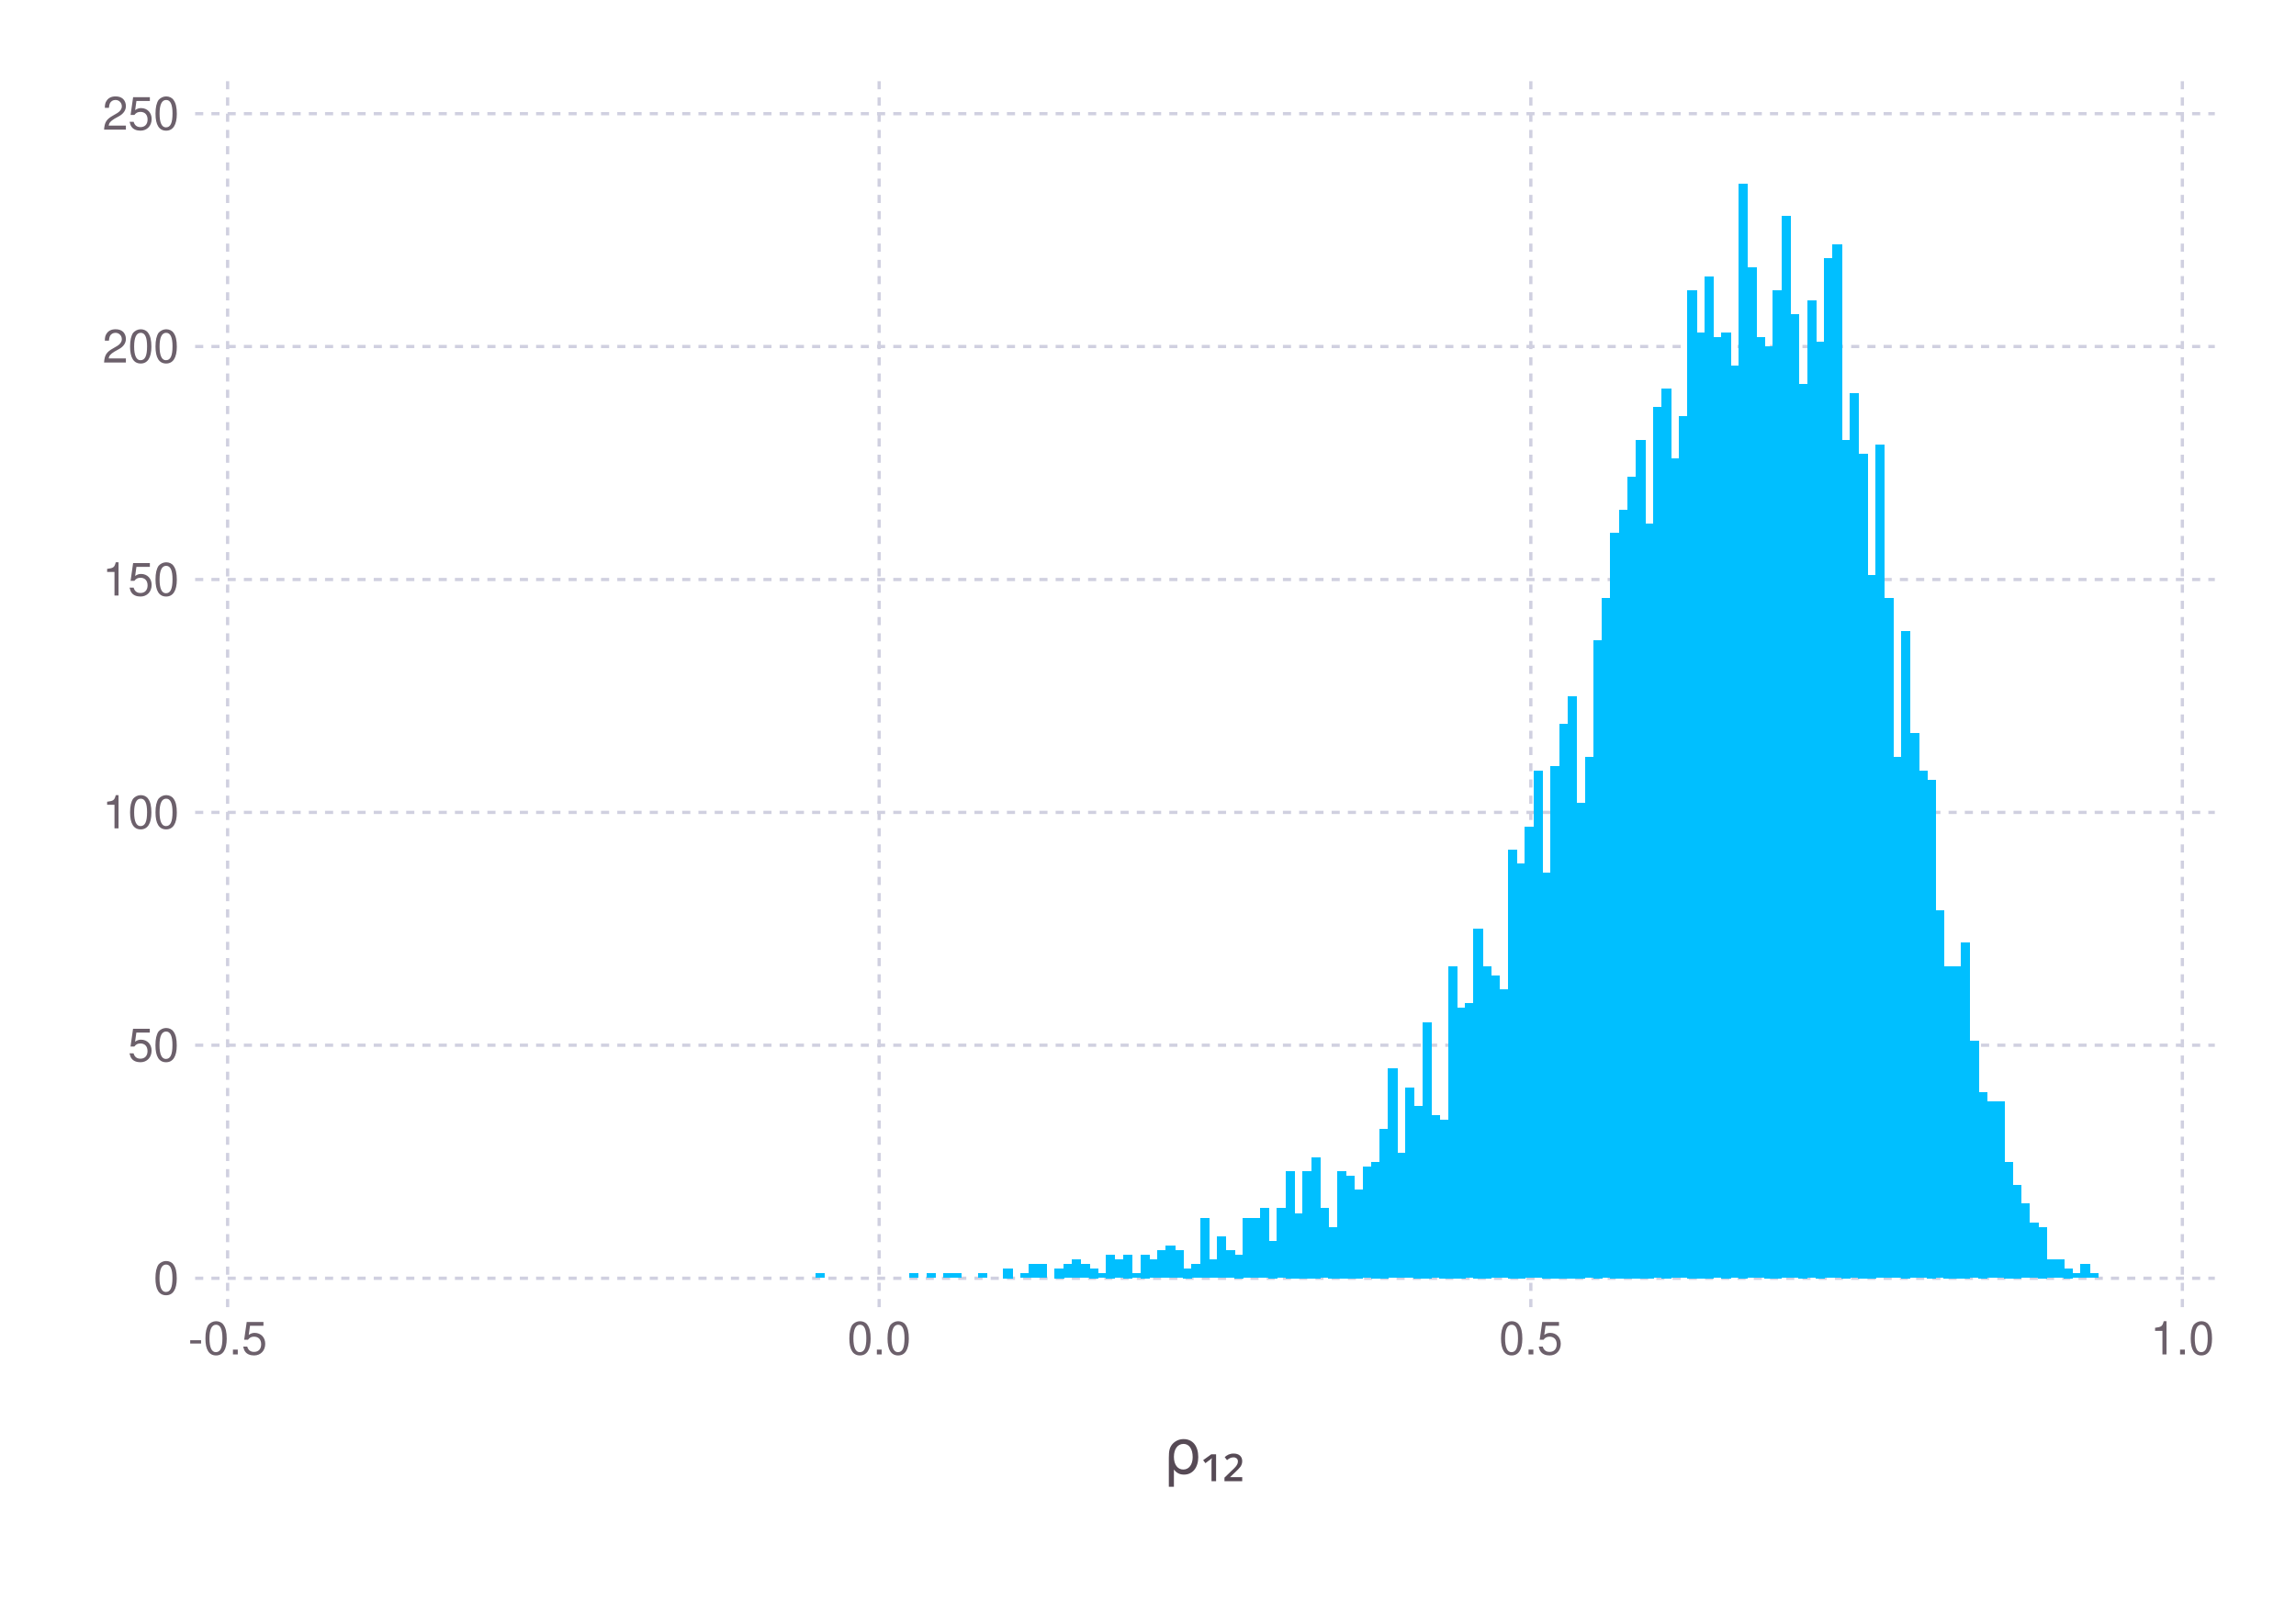
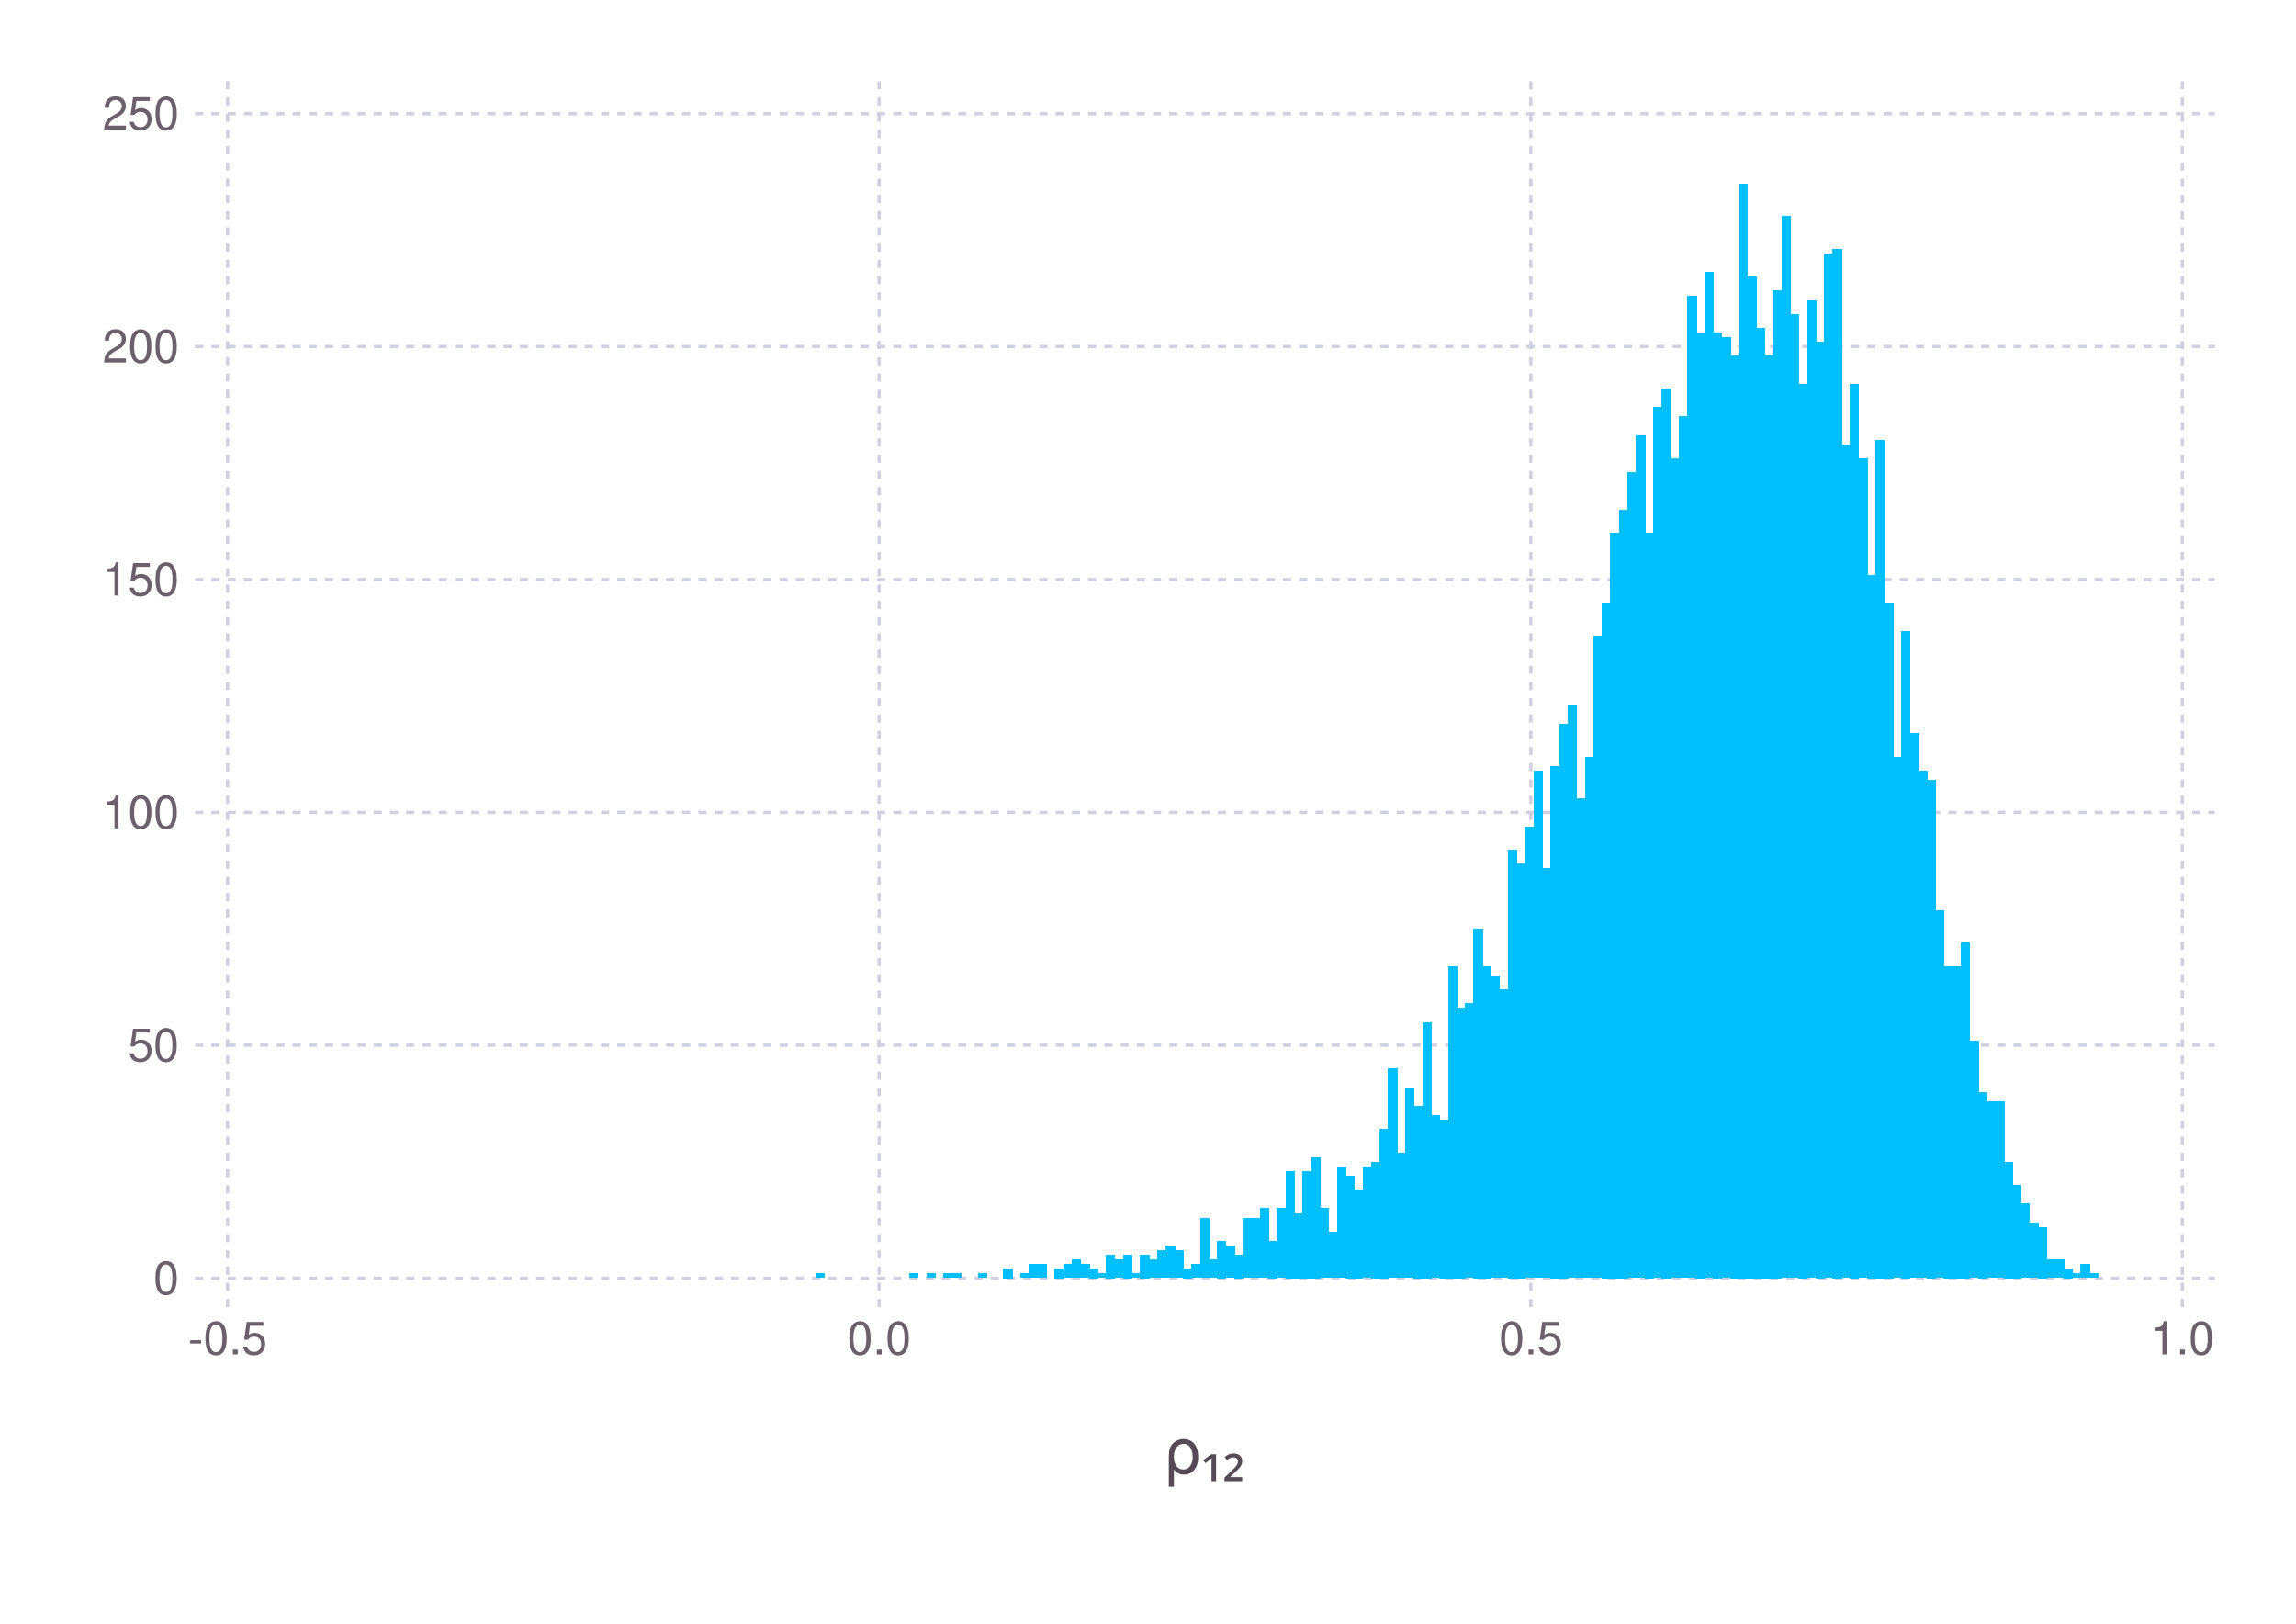
<svg xmlns="http://www.w3.org/2000/svg" version="1.2" width="141.42mm" height="100mm" viewBox="0 0 141.42 100" stroke="none" fill="#000000" stroke-width="0.3" font-size="3.88">
  <g class="plotroot xscalable yscalable" id="img-68e7565b-1">
    <g font-size="3.88" font-family="'PT Sans','Helvetica Neue','Helvetica',sans-serif" fill="#564A55" stroke="#000000" stroke-opacity="0.000" id="img-68e7565b-2">
      <g transform="translate(74.22,88.39)">
        <g class="primitive">
          <text text-anchor="middle" dy="0.6em">ρ₁₂</text>
        </g>
      </g>
    </g>
    <g class="guide xlabels" font-size="2.82" font-family="'PT Sans Caption','Helvetica Neue','Helvetica',sans-serif" fill="#6C606B" id="img-68e7565b-3">
      <g transform="translate(14.02,81.72)">
        <g class="primitive">
          <text text-anchor="middle" dy="0.6em">-0.5</text>
        </g>
      </g>
      <g transform="translate(54.15,81.72)">
        <g class="primitive">
          <text text-anchor="middle" dy="0.6em">0.0</text>
        </g>
      </g>
      <g transform="translate(94.29,81.72)">
        <g class="primitive">
          <text text-anchor="middle" dy="0.6em">0.5</text>
        </g>
      </g>
      <g transform="translate(134.42,81.72)">
        <g class="primitive">
          <text text-anchor="middle" dy="0.6em">1.0</text>
        </g>
      </g>
    </g>
    <g clip-path="url(#img-68e7565b-4)">
      <g id="img-68e7565b-5">
-         <g pointer-events="visible" opacity="1" fill="#000000" fill-opacity="0.000" stroke="#000000" stroke-opacity="0.000" class="guide background" id="img-68e7565b-6">
+         <g pointer-events="visible" opacity="0" fill="#000000" fill-opacity="0.000" stroke="#000000" stroke-opacity="0.000" class="guide background" id="img-68e7565b-6">
          <g transform="translate(74.22,42.86)">
            <path d="M-62.2,-37.86 L 62.2 -37.86 62.2 37.86 -62.2 37.86 z" class="primitive" />
          </g>
        </g>
        <g class="guide ygridlines xfixed" stroke-dasharray="0.5,0.5" stroke-width="0.2" stroke="#D0D0E0" id="img-68e7565b-7">
          <g transform="translate(74.22,78.72)">
            <path fill="none" d="M-62.2,0 L 62.2 0" class="primitive" />
          </g>
          <g transform="translate(74.22,64.37)">
            <path fill="none" d="M-62.2,0 L 62.2 0" class="primitive" />
          </g>
          <g transform="translate(74.22,50.03)">
            <path fill="none" d="M-62.2,0 L 62.2 0" class="primitive" />
          </g>
          <g transform="translate(74.22,35.69)">
            <path fill="none" d="M-62.2,0 L 62.2 0" class="primitive" />
          </g>
          <g transform="translate(74.22,21.34)">
            <path fill="none" d="M-62.2,0 L 62.2 0" class="primitive" />
          </g>
          <g transform="translate(74.22,7)">
            <path fill="none" d="M-62.2,0 L 62.2 0" class="primitive" />
          </g>
        </g>
        <g class="guide xgridlines yfixed" stroke-dasharray="0.5,0.5" stroke-width="0.2" stroke="#D0D0E0" id="img-68e7565b-8">
          <g transform="translate(14.02,42.86)">
            <path fill="none" d="M0,-37.86 L 0 37.86" class="primitive" />
          </g>
          <g transform="translate(54.15,42.86)">
            <path fill="none" d="M0,-37.86 L 0 37.86" class="primitive" />
          </g>
          <g transform="translate(94.29,42.86)">
            <path fill="none" d="M0,-37.86 L 0 37.86" class="primitive" />
          </g>
          <g transform="translate(134.42,42.86)">
            <path fill="none" d="M0,-37.86 L 0 37.86" class="primitive" />
          </g>
        </g>
        <g class="plotpanel" id="img-68e7565b-9">
          <g shape-rendering="crispEdges" stroke-width="0.3" id="img-68e7565b-10">
            <g stroke="#000000" stroke-opacity="0.000" class="geometry" fill="#00BFFF" id="img-68e7565b-11">
              <g transform="translate(50.51,78.57)">
                <path d="M-0.29,-0.14 L 0.29 -0.14 0.29 0.14 -0.29 0.14 z" class="primitive" />
              </g>
              <g transform="translate(51.03,78.72)">
                <path d="M-0.29,-0 L 0.29 -0 0.29 0 -0.29 0 z" class="primitive" />
              </g>
              <g transform="translate(51.56,78.72)">
                <path d="M-0.29,-0 L 0.29 -0 0.29 0 -0.29 0 z" class="primitive" />
              </g>
-               <g transform="translate(52.09,78.72)">
+               <g transform="translate(52.08,78.72)">
                <path d="M-0.29,-0 L 0.29 -0 0.29 0 -0.29 0 z" class="primitive" />
              </g>
              <g transform="translate(52.61,78.72)">
                <path d="M-0.29,-0 L 0.29 -0 0.29 0 -0.29 0 z" class="primitive" />
              </g>
              <g transform="translate(53.14,78.72)">
                <path d="M-0.29,-0 L 0.29 -0 0.29 0 -0.29 0 z" class="primitive" />
              </g>
-               <g transform="translate(53.67,78.72)">
+               <g transform="translate(53.66,78.72)">
                <path d="M-0.29,-0 L 0.29 -0 0.29 0 -0.29 0 z" class="primitive" />
              </g>
              <g transform="translate(54.19,78.72)">
                <path d="M-0.29,-0 L 0.29 -0 0.29 0 -0.29 0 z" class="primitive" />
              </g>
              <g transform="translate(54.72,78.72)">
                <path d="M-0.29,-0 L 0.29 -0 0.29 0 -0.29 0 z" class="primitive" />
              </g>
-               <g transform="translate(55.25,78.72)">
+               <g transform="translate(55.24,78.72)">
                <path d="M-0.29,-0 L 0.29 -0 0.29 0 -0.29 0 z" class="primitive" />
              </g>
              <g transform="translate(55.77,78.72)">
                <path d="M-0.29,-0 L 0.29 -0 0.29 0 -0.29 0 z" class="primitive" />
              </g>
              <g transform="translate(56.3,78.57)">
                <path d="M-0.29,-0.14 L 0.29 -0.14 0.29 0.14 -0.29 0.14 z" class="primitive" />
              </g>
              <g transform="translate(56.82,78.72)">
                <path d="M-0.29,-0 L 0.29 -0 0.29 0 -0.29 0 z" class="primitive" />
              </g>
              <g transform="translate(57.35,78.57)">
                <path d="M-0.29,-0.14 L 0.29 -0.14 0.29 0.14 -0.29 0.14 z" class="primitive" />
              </g>
              <g transform="translate(57.88,78.72)">
                <path d="M-0.29,-0 L 0.29 -0 0.29 0 -0.29 0 z" class="primitive" />
              </g>
              <g transform="translate(58.4,78.57)">
                <path d="M-0.29,-0.14 L 0.29 -0.14 0.29 0.14 -0.29 0.14 z" class="primitive" />
              </g>
              <g transform="translate(58.93,78.57)">
                <path d="M-0.29,-0.14 L 0.29 -0.14 0.29 0.14 -0.29 0.14 z" class="primitive" />
              </g>
              <g transform="translate(59.46,78.72)">
                <path d="M-0.29,-0 L 0.29 -0 0.29 0 -0.29 0 z" class="primitive" />
              </g>
              <g transform="translate(59.98,78.72)">
                <path d="M-0.29,-0 L 0.29 -0 0.29 0 -0.29 0 z" class="primitive" />
              </g>
              <g transform="translate(60.51,78.57)">
                <path d="M-0.29,-0.14 L 0.29 -0.14 0.29 0.14 -0.29 0.14 z" class="primitive" />
              </g>
              <g transform="translate(61.04,78.72)">
                <path d="M-0.29,-0 L 0.29 -0 0.29 0 -0.29 0 z" class="primitive" />
              </g>
              <g transform="translate(61.56,78.72)">
                <path d="M-0.29,-0 L 0.29 -0 0.29 0 -0.29 0 z" class="primitive" />
              </g>
              <g transform="translate(62.09,78.43)">
                <path d="M-0.29,-0.29 L 0.29 -0.29 0.29 0.29 -0.29 0.29 z" class="primitive" />
              </g>
              <g transform="translate(62.62,78.72)">
                <path d="M-0.29,-0 L 0.29 -0 0.29 0 -0.29 0 z" class="primitive" />
              </g>
              <g transform="translate(63.14,78.57)">
                <path d="M-0.29,-0.14 L 0.29 -0.14 0.29 0.14 -0.29 0.14 z" class="primitive" />
              </g>
              <g transform="translate(63.67,78.28)">
                <path d="M-0.29,-0.43 L 0.29 -0.43 0.29 0.43 -0.29 0.43 z" class="primitive" />
              </g>
              <g transform="translate(64.2,78.28)">
                <path d="M-0.29,-0.43 L 0.29 -0.43 0.29 0.43 -0.29 0.43 z" class="primitive" />
              </g>
              <g transform="translate(64.72,78.72)">
                <path d="M-0.29,-0 L 0.29 -0 0.29 0 -0.29 0 z" class="primitive" />
              </g>
              <g transform="translate(65.25,78.43)">
                <path d="M-0.29,-0.29 L 0.29 -0.29 0.29 0.29 -0.29 0.29 z" class="primitive" />
              </g>
              <g transform="translate(65.78,78.28)">
                <path d="M-0.29,-0.43 L 0.29 -0.43 0.29 0.43 -0.29 0.43 z" class="primitive" />
              </g>
              <g transform="translate(66.3,78.14)">
                <path d="M-0.29,-0.57 L 0.29 -0.57 0.29 0.57 -0.29 0.57 z" class="primitive" />
              </g>
              <g transform="translate(66.83,78.28)">
                <path d="M-0.29,-0.43 L 0.29 -0.43 0.29 0.43 -0.29 0.43 z" class="primitive" />
              </g>
              <g transform="translate(67.36,78.43)">
                <path d="M-0.29,-0.29 L 0.29 -0.29 0.29 0.29 -0.29 0.29 z" class="primitive" />
              </g>
              <g transform="translate(67.88,78.57)">
                <path d="M-0.29,-0.14 L 0.29 -0.14 0.29 0.14 -0.29 0.14 z" class="primitive" />
              </g>
              <g transform="translate(68.41,78)">
                <path d="M-0.29,-0.72 L 0.29 -0.72 0.29 0.72 -0.29 0.72 z" class="primitive" />
              </g>
              <g transform="translate(68.94,78.14)">
                <path d="M-0.29,-0.57 L 0.29 -0.57 0.29 0.57 -0.29 0.57 z" class="primitive" />
              </g>
              <g transform="translate(69.46,78)">
                <path d="M-0.29,-0.72 L 0.29 -0.72 0.29 0.72 -0.29 0.72 z" class="primitive" />
              </g>
              <g transform="translate(69.99,78.57)">
                <path d="M-0.29,-0.14 L 0.29 -0.14 0.29 0.14 -0.29 0.14 z" class="primitive" />
              </g>
-               <g transform="translate(70.52,78)">
+               <g transform="translate(70.51,78)">
                <path d="M-0.29,-0.72 L 0.29 -0.72 0.29 0.72 -0.29 0.72 z" class="primitive" />
              </g>
              <g transform="translate(71.04,78.14)">
                <path d="M-0.29,-0.57 L 0.29 -0.57 0.29 0.57 -0.29 0.57 z" class="primitive" />
              </g>
              <g transform="translate(71.57,77.85)">
                <path d="M-0.29,-0.86 L 0.29 -0.86 0.29 0.86 -0.29 0.86 z" class="primitive" />
              </g>
-               <g transform="translate(72.1,77.71)">
+               <g transform="translate(72.09,77.71)">
                <path d="M-0.29,-1 L 0.29 -1 0.29 1 -0.29 1 z" class="primitive" />
              </g>
              <g transform="translate(72.62,77.85)">
                <path d="M-0.29,-0.86 L 0.29 -0.86 0.29 0.86 -0.29 0.86 z" class="primitive" />
              </g>
              <g transform="translate(73.15,78.43)">
                <path d="M-0.29,-0.29 L 0.29 -0.29 0.29 0.29 -0.29 0.29 z" class="primitive" />
              </g>
              <g transform="translate(73.67,78.28)">
                <path d="M-0.29,-0.43 L 0.29 -0.43 0.29 0.43 -0.29 0.43 z" class="primitive" />
              </g>
              <g transform="translate(74.2,76.85)">
                <path d="M-0.29,-1.86 L 0.29 -1.86 0.29 1.86 -0.29 1.86 z" class="primitive" />
              </g>
              <g transform="translate(74.73,78.14)">
                <path d="M-0.29,-0.57 L 0.29 -0.57 0.29 0.57 -0.29 0.57 z" class="primitive" />
              </g>
-               <g transform="translate(75.25,77.42)">
-                 <path d="M-0.29,-1.29 L 0.29 -1.29 0.29 1.29 -0.29 1.29 z" class="primitive" />
-               </g>
-               <g transform="translate(75.78,77.85)">
-                 <path d="M-0.29,-0.86 L 0.29 -0.86 0.29 0.86 -0.29 0.86 z" class="primitive" />
+               <g transform="translate(75.25,77.57)">
+                 <path d="M-0.29,-1.15 L 0.29 -1.15 0.29 1.15 -0.29 1.15 z" class="primitive" />
+               </g>
+               <g transform="translate(75.78,77.71)">
+                 <path d="M-0.29,-1 L 0.29 -1 0.29 1 -0.29 1 z" class="primitive" />
              </g>
              <g transform="translate(76.31,78)">
                <path d="M-0.29,-0.72 L 0.29 -0.72 0.29 0.72 -0.29 0.72 z" class="primitive" />
              </g>
              <g transform="translate(76.83,76.85)">
                <path d="M-0.29,-1.86 L 0.29 -1.86 0.29 1.86 -0.29 1.86 z" class="primitive" />
              </g>
              <g transform="translate(77.36,76.85)">
                <path d="M-0.29,-1.86 L 0.29 -1.86 0.29 1.86 -0.29 1.86 z" class="primitive" />
              </g>
              <g transform="translate(77.89,76.56)">
                <path d="M-0.29,-2.15 L 0.29 -2.15 0.29 2.15 -0.29 2.15 z" class="primitive" />
              </g>
              <g transform="translate(78.41,77.57)">
                <path d="M-0.29,-1.15 L 0.29 -1.15 0.29 1.15 -0.29 1.15 z" class="primitive" />
              </g>
              <g transform="translate(78.94,76.56)">
                <path d="M-0.29,-2.15 L 0.29 -2.15 0.29 2.15 -0.29 2.15 z" class="primitive" />
              </g>
              <g transform="translate(79.47,75.42)">
                <path d="M-0.29,-3.3 L 0.29 -3.3 0.29 3.3 -0.29 3.3 z" class="primitive" />
              </g>
              <g transform="translate(79.99,76.71)">
                <path d="M-0.29,-2.01 L 0.29 -2.01 0.29 2.01 -0.29 2.01 z" class="primitive" />
              </g>
              <g transform="translate(80.52,75.42)">
                <path d="M-0.29,-3.3 L 0.29 -3.3 0.29 3.3 -0.29 3.3 z" class="primitive" />
              </g>
              <g transform="translate(81.05,74.99)">
                <path d="M-0.29,-3.73 L 0.29 -3.73 0.29 3.73 -0.29 3.73 z" class="primitive" />
              </g>
              <g transform="translate(81.57,76.56)">
                <path d="M-0.29,-2.15 L 0.29 -2.15 0.29 2.15 -0.29 2.15 z" class="primitive" />
              </g>
-               <g transform="translate(82.1,77.14)">
-                 <path d="M-0.29,-1.58 L 0.29 -1.58 0.29 1.58 -0.29 1.58 z" class="primitive" />
-               </g>
-               <g transform="translate(82.63,75.42)">
-                 <path d="M-0.29,-3.3 L 0.29 -3.3 0.29 3.3 -0.29 3.3 z" class="primitive" />
+               <g transform="translate(82.1,77.28)">
+                 <path d="M-0.29,-1.43 L 0.29 -1.43 0.29 1.43 -0.29 1.43 z" class="primitive" />
+               </g>
+               <g transform="translate(82.63,75.27)">
+                 <path d="M-0.29,-3.44 L 0.29 -3.44 0.29 3.44 -0.29 3.44 z" class="primitive" />
              </g>
              <g transform="translate(83.15,75.56)">
                <path d="M-0.29,-3.16 L 0.29 -3.16 0.29 3.16 -0.29 3.16 z" class="primitive" />
              </g>
              <g transform="translate(83.68,75.99)">
                <path d="M-0.29,-2.73 L 0.29 -2.73 0.29 2.73 -0.29 2.73 z" class="primitive" />
              </g>
              <g transform="translate(84.21,75.27)">
                <path d="M-0.29,-3.44 L 0.29 -3.44 0.29 3.44 -0.29 3.44 z" class="primitive" />
              </g>
              <g transform="translate(84.73,75.13)">
                <path d="M-0.29,-3.59 L 0.29 -3.59 0.29 3.59 -0.29 3.59 z" class="primitive" />
              </g>
              <g transform="translate(85.26,74.13)">
                <path d="M-0.29,-4.59 L 0.29 -4.59 0.29 4.59 -0.29 4.59 z" class="primitive" />
              </g>
              <g transform="translate(85.79,72.26)">
                <path d="M-0.29,-6.45 L 0.29 -6.45 0.29 6.45 -0.29 6.45 z" class="primitive" />
              </g>
              <g transform="translate(86.31,74.84)">
                <path d="M-0.29,-3.87 L 0.29 -3.87 0.29 3.87 -0.29 3.87 z" class="primitive" />
              </g>
              <g transform="translate(86.84,72.83)">
                <path d="M-0.29,-5.88 L 0.29 -5.88 0.29 5.88 -0.29 5.88 z" class="primitive" />
              </g>
-               <g transform="translate(87.37,73.41)">
+               <g transform="translate(87.36,73.41)">
                <path d="M-0.29,-5.31 L 0.29 -5.31 0.29 5.31 -0.29 5.31 z" class="primitive" />
              </g>
              <g transform="translate(87.89,70.83)">
                <path d="M-0.29,-7.89 L 0.29 -7.89 0.29 7.89 -0.29 7.89 z" class="primitive" />
              </g>
              <g transform="translate(88.42,73.69)">
                <path d="M-0.29,-5.02 L 0.29 -5.02 0.29 5.02 -0.29 5.02 z" class="primitive" />
              </g>
-               <g transform="translate(88.95,73.84)">
+               <g transform="translate(88.94,73.84)">
                <path d="M-0.29,-4.88 L 0.29 -4.88 0.29 4.88 -0.29 4.88 z" class="primitive" />
              </g>
              <g transform="translate(89.47,69.11)">
                <path d="M-0.29,-9.61 L 0.29 -9.61 0.29 9.61 -0.29 9.61 z" class="primitive" />
              </g>
              <g transform="translate(90,70.4)">
                <path d="M-0.29,-8.32 L 0.29 -8.32 0.29 8.32 -0.29 8.32 z" class="primitive" />
              </g>
              <g transform="translate(90.52,70.25)">
                <path d="M-0.29,-8.46 L 0.29 -8.46 0.29 8.46 -0.29 8.46 z" class="primitive" />
              </g>
              <g transform="translate(91.05,67.96)">
                <path d="M-0.29,-10.76 L 0.29 -10.76 0.29 10.76 -0.29 10.76 z" class="primitive" />
              </g>
              <g transform="translate(91.58,69.11)">
                <path d="M-0.29,-9.61 L 0.29 -9.61 0.29 9.61 -0.29 9.61 z" class="primitive" />
              </g>
              <g transform="translate(92.1,69.39)">
                <path d="M-0.29,-9.32 L 0.29 -9.32 0.29 9.32 -0.29 9.32 z" class="primitive" />
              </g>
              <g transform="translate(92.63,69.82)">
                <path d="M-0.29,-8.89 L 0.29 -8.89 0.29 8.89 -0.29 8.89 z" class="primitive" />
              </g>
              <g transform="translate(93.16,65.52)">
                <path d="M-0.29,-13.2 L 0.29 -13.2 0.29 13.2 -0.29 13.2 z" class="primitive" />
              </g>
              <g transform="translate(93.68,65.95)">
                <path d="M-0.29,-12.77 L 0.29 -12.77 0.29 12.77 -0.29 12.77 z" class="primitive" />
              </g>
              <g transform="translate(94.21,64.8)">
                <path d="M-0.29,-13.91 L 0.29 -13.91 0.29 13.91 -0.29 13.91 z" class="primitive" />
              </g>
              <g transform="translate(94.74,63.08)">
                <path d="M-0.29,-15.63 L 0.29 -15.63 0.29 15.63 -0.29 15.63 z" class="primitive" />
              </g>
-               <g transform="translate(95.26,66.24)">
-                 <path d="M-0.29,-12.48 L 0.29 -12.48 0.29 12.48 -0.29 12.48 z" class="primitive" />
+               <g transform="translate(95.26,66.09)">
+                 <path d="M-0.29,-12.62 L 0.29 -12.62 0.29 12.62 -0.29 12.62 z" class="primitive" />
              </g>
              <g transform="translate(95.79,62.94)">
                <path d="M-0.29,-15.78 L 0.29 -15.78 0.29 15.78 -0.29 15.78 z" class="primitive" />
              </g>
              <g transform="translate(96.32,61.65)">
                <path d="M-0.29,-17.07 L 0.29 -17.07 0.29 17.07 -0.29 17.07 z" class="primitive" />
              </g>
-               <g transform="translate(96.84,60.79)">
-                 <path d="M-0.29,-17.93 L 0.29 -17.93 0.29 17.93 -0.29 17.93 z" class="primitive" />
-               </g>
-               <g transform="translate(97.37,64.09)">
-                 <path d="M-0.29,-14.63 L 0.29 -14.63 0.29 14.63 -0.29 14.63 z" class="primitive" />
+               <g transform="translate(96.84,61.07)">
+                 <path d="M-0.29,-17.64 L 0.29 -17.64 0.29 17.64 -0.29 17.64 z" class="primitive" />
+               </g>
+               <g transform="translate(97.37,63.94)">
+                 <path d="M-0.29,-14.77 L 0.29 -14.77 0.29 14.77 -0.29 14.77 z" class="primitive" />
              </g>
              <g transform="translate(97.9,62.65)">
                <path d="M-0.29,-16.06 L 0.29 -16.06 0.29 16.06 -0.29 16.06 z" class="primitive" />
              </g>
-               <g transform="translate(98.42,59.07)">
-                 <path d="M-0.29,-19.65 L 0.29 -19.65 0.29 19.65 -0.29 19.65 z" class="primitive" />
-               </g>
-               <g transform="translate(98.95,57.77)">
-                 <path d="M-0.29,-20.94 L 0.29 -20.94 0.29 20.94 -0.29 20.94 z" class="primitive" />
+               <g transform="translate(98.42,58.92)">
+                 <path d="M-0.29,-19.79 L 0.29 -19.79 0.29 19.79 -0.29 19.79 z" class="primitive" />
+               </g>
+               <g transform="translate(98.95,57.92)">
+                 <path d="M-0.29,-20.8 L 0.29 -20.8 0.29 20.8 -0.29 20.8 z" class="primitive" />
              </g>
              <g transform="translate(99.48,55.77)">
                <path d="M-0.29,-22.95 L 0.29 -22.95 0.29 22.95 -0.29 22.95 z" class="primitive" />
              </g>
              <g transform="translate(100,55.05)">
                <path d="M-0.29,-23.67 L 0.29 -23.67 0.29 23.67 -0.29 23.67 z" class="primitive" />
              </g>
-               <g transform="translate(100.53,54.05)">
-                 <path d="M-0.29,-24.67 L 0.29 -24.67 0.29 24.67 -0.29 24.67 z" class="primitive" />
-               </g>
-               <g transform="translate(101.06,52.9)">
-                 <path d="M-0.29,-25.82 L 0.29 -25.82 0.29 25.82 -0.29 25.82 z" class="primitive" />
-               </g>
-               <g transform="translate(101.58,55.48)">
-                 <path d="M-0.29,-23.24 L 0.29 -23.24 0.29 23.24 -0.29 23.24 z" class="primitive" />
+               <g transform="translate(100.53,53.9)">
+                 <path d="M-0.29,-24.81 L 0.29 -24.81 0.29 24.81 -0.29 24.81 z" class="primitive" />
+               </g>
+               <g transform="translate(101.06,52.75)">
+                 <path d="M-0.29,-25.96 L 0.29 -25.96 0.29 25.96 -0.29 25.96 z" class="primitive" />
+               </g>
+               <g transform="translate(101.58,55.77)">
+                 <path d="M-0.29,-22.95 L 0.29 -22.95 0.29 22.95 -0.29 22.95 z" class="primitive" />
              </g>
              <g transform="translate(102.11,51.89)">
                <path d="M-0.29,-26.82 L 0.29 -26.82 0.29 26.82 -0.29 26.82 z" class="primitive" />
              </g>
              <g transform="translate(102.64,51.32)">
                <path d="M-0.29,-27.4 L 0.29 -27.4 0.29 27.4 -0.29 27.4 z" class="primitive" />
              </g>
              <g transform="translate(103.16,53.47)">
                <path d="M-0.29,-25.24 L 0.29 -25.24 0.29 25.24 -0.29 25.24 z" class="primitive" />
              </g>
              <g transform="translate(103.69,52.18)">
                <path d="M-0.29,-26.53 L 0.29 -26.53 0.29 26.53 -0.29 26.53 z" class="primitive" />
              </g>
-               <g transform="translate(104.22,48.31)">
-                 <path d="M-0.29,-30.41 L 0.29 -30.41 0.29 30.41 -0.29 30.41 z" class="primitive" />
+               <g transform="translate(104.22,48.45)">
+                 <path d="M-0.29,-30.26 L 0.29 -30.26 0.29 30.26 -0.29 30.26 z" class="primitive" />
              </g>
              <g transform="translate(104.74,49.6)">
                <path d="M-0.29,-29.12 L 0.29 -29.12 0.29 29.12 -0.29 29.12 z" class="primitive" />
              </g>
-               <g transform="translate(105.27,47.88)">
-                 <path d="M-0.29,-30.84 L 0.29 -30.84 0.29 30.84 -0.29 30.84 z" class="primitive" />
-               </g>
-               <g transform="translate(105.79,49.74)">
+               <g transform="translate(105.27,47.73)">
+                 <path d="M-0.29,-30.98 L 0.29 -30.98 0.29 30.98 -0.29 30.98 z" class="primitive" />
+               </g>
+               <g transform="translate(105.79,49.6)">
+                 <path d="M-0.29,-29.12 L 0.29 -29.12 0.29 29.12 -0.29 29.12 z" class="primitive" />
+               </g>
+               <g transform="translate(106.32,49.74)">
                <path d="M-0.29,-28.97 L 0.29 -28.97 0.29 28.97 -0.29 28.97 z" class="primitive" />
              </g>
-               <g transform="translate(106.32,49.6)">
-                 <path d="M-0.29,-29.12 L 0.29 -29.12 0.29 29.12 -0.29 29.12 z" class="primitive" />
-               </g>
-               <g transform="translate(106.85,50.6)">
-                 <path d="M-0.29,-28.11 L 0.29 -28.11 0.29 28.11 -0.29 28.11 z" class="primitive" />
+               <g transform="translate(106.85,50.32)">
+                 <path d="M-0.29,-28.4 L 0.29 -28.4 0.29 28.4 -0.29 28.4 z" class="primitive" />
              </g>
              <g transform="translate(107.37,45.01)">
                <path d="M-0.29,-33.71 L 0.29 -33.71 0.29 33.71 -0.29 33.71 z" class="primitive" />
              </g>
-               <g transform="translate(107.9,47.59)">
-                 <path d="M-0.29,-31.12 L 0.29 -31.12 0.29 31.12 -0.29 31.12 z" class="primitive" />
-               </g>
-               <g transform="translate(108.43,49.74)">
-                 <path d="M-0.29,-28.97 L 0.29 -28.97 0.29 28.97 -0.29 28.97 z" class="primitive" />
-               </g>
-               <g transform="translate(108.95,50.03)">
-                 <path d="M-0.29,-28.69 L 0.29 -28.69 0.29 28.69 -0.29 28.69 z" class="primitive" />
+               <g transform="translate(107.9,47.88)">
+                 <path d="M-0.29,-30.84 L 0.29 -30.84 0.29 30.84 -0.29 30.84 z" class="primitive" />
+               </g>
+               <g transform="translate(108.43,49.46)">
+                 <path d="M-0.29,-29.26 L 0.29 -29.26 0.29 29.26 -0.29 29.26 z" class="primitive" />
+               </g>
+               <g transform="translate(108.95,50.32)">
+                 <path d="M-0.29,-28.4 L 0.29 -28.4 0.29 28.4 -0.29 28.4 z" class="primitive" />
              </g>
              <g transform="translate(109.48,48.31)">
                <path d="M-0.29,-30.41 L 0.29 -30.41 0.29 30.41 -0.29 30.41 z" class="primitive" />
              </g>
              <g transform="translate(110.01,46.01)">
                <path d="M-0.29,-32.7 L 0.29 -32.7 0.29 32.7 -0.29 32.7 z" class="primitive" />
              </g>
              <g transform="translate(110.53,49.02)">
                <path d="M-0.29,-29.69 L 0.29 -29.69 0.29 29.69 -0.29 29.69 z" class="primitive" />
              </g>
              <g transform="translate(111.06,51.18)">
                <path d="M-0.29,-27.54 L 0.29 -27.54 0.29 27.54 -0.29 27.54 z" class="primitive" />
              </g>
              <g transform="translate(111.59,48.59)">
                <path d="M-0.29,-30.12 L 0.29 -30.12 0.29 30.12 -0.29 30.12 z" class="primitive" />
              </g>
              <g transform="translate(112.11,49.89)">
                <path d="M-0.29,-28.83 L 0.29 -28.83 0.29 28.83 -0.29 28.83 z" class="primitive" />
              </g>
-               <g transform="translate(112.64,47.3)">
-                 <path d="M-0.29,-31.41 L 0.29 -31.41 0.29 31.41 -0.29 31.41 z" class="primitive" />
-               </g>
-               <g transform="translate(113.17,46.87)">
-                 <path d="M-0.29,-31.84 L 0.29 -31.84 0.29 31.84 -0.29 31.84 z" class="primitive" />
-               </g>
-               <g transform="translate(113.69,52.9)">
-                 <path d="M-0.29,-25.82 L 0.29 -25.82 0.29 25.82 -0.29 25.82 z" class="primitive" />
-               </g>
-               <g transform="translate(114.22,51.46)">
-                 <path d="M-0.29,-27.25 L 0.29 -27.25 0.29 27.25 -0.29 27.25 z" class="primitive" />
-               </g>
-               <g transform="translate(114.75,53.33)">
-                 <path d="M-0.29,-25.39 L 0.29 -25.39 0.29 25.39 -0.29 25.39 z" class="primitive" />
+               <g transform="translate(112.64,47.16)">
+                 <path d="M-0.29,-31.55 L 0.29 -31.55 0.29 31.55 -0.29 31.55 z" class="primitive" />
+               </g>
+               <g transform="translate(113.17,47.02)">
+                 <path d="M-0.29,-31.7 L 0.29 -31.7 0.29 31.7 -0.29 31.7 z" class="primitive" />
+               </g>
+               <g transform="translate(113.69,53.04)">
+                 <path d="M-0.29,-25.67 L 0.29 -25.67 0.29 25.67 -0.29 25.67 z" class="primitive" />
+               </g>
+               <g transform="translate(114.22,51.18)">
+                 <path d="M-0.29,-27.54 L 0.29 -27.54 0.29 27.54 -0.29 27.54 z" class="primitive" />
+               </g>
+               <g transform="translate(114.75,53.47)">
+                 <path d="M-0.29,-25.24 L 0.29 -25.24 0.29 25.24 -0.29 25.24 z" class="primitive" />
              </g>
              <g transform="translate(115.27,57.06)">
                <path d="M-0.29,-21.66 L 0.29 -21.66 0.29 21.66 -0.29 21.66 z" class="primitive" />
              </g>
-               <g transform="translate(115.8,53.04)">
-                 <path d="M-0.29,-25.67 L 0.29 -25.67 0.29 25.67 -0.29 25.67 z" class="primitive" />
-               </g>
-               <g transform="translate(116.33,57.77)">
-                 <path d="M-0.29,-20.94 L 0.29 -20.94 0.29 20.94 -0.29 20.94 z" class="primitive" />
+               <g transform="translate(115.8,52.9)">
+                 <path d="M-0.29,-25.82 L 0.29 -25.82 0.29 25.82 -0.29 25.82 z" class="primitive" />
+               </g>
+               <g transform="translate(116.33,57.92)">
+                 <path d="M-0.29,-20.8 L 0.29 -20.8 0.29 20.8 -0.29 20.8 z" class="primitive" />
              </g>
              <g transform="translate(116.85,62.65)">
                <path d="M-0.29,-16.06 L 0.29 -16.06 0.29 16.06 -0.29 16.06 z" class="primitive" />
              </g>
              <g transform="translate(117.38,58.78)">
                <path d="M-0.29,-19.94 L 0.29 -19.94 0.29 19.94 -0.29 19.94 z" class="primitive" />
              </g>
              <g transform="translate(117.91,61.93)">
                <path d="M-0.29,-16.78 L 0.29 -16.78 0.29 16.78 -0.29 16.78 z" class="primitive" />
              </g>
              <g transform="translate(118.43,63.08)">
                <path d="M-0.29,-15.63 L 0.29 -15.63 0.29 15.63 -0.29 15.63 z" class="primitive" />
              </g>
              <g transform="translate(118.96,63.37)">
                <path d="M-0.29,-15.35 L 0.29 -15.35 0.29 15.35 -0.29 15.35 z" class="primitive" />
              </g>
              <g transform="translate(119.49,67.38)">
                <path d="M-0.29,-11.33 L 0.29 -11.33 0.29 11.33 -0.29 11.33 z" class="primitive" />
              </g>
              <g transform="translate(120.01,69.11)">
                <path d="M-0.29,-9.61 L 0.29 -9.61 0.29 9.61 -0.29 9.61 z" class="primitive" />
              </g>
              <g transform="translate(120.54,69.11)">
                <path d="M-0.29,-9.61 L 0.29 -9.61 0.29 9.61 -0.29 9.61 z" class="primitive" />
              </g>
              <g transform="translate(121.07,68.39)">
                <path d="M-0.29,-10.33 L 0.29 -10.33 0.29 10.33 -0.29 10.33 z" class="primitive" />
              </g>
              <g transform="translate(121.59,71.4)">
                <path d="M-0.29,-7.31 L 0.29 -7.31 0.29 7.31 -0.29 7.31 z" class="primitive" />
              </g>
              <g transform="translate(122.12,72.98)">
                <path d="M-0.29,-5.74 L 0.29 -5.74 0.29 5.74 -0.29 5.74 z" class="primitive" />
              </g>
-               <g transform="translate(122.64,73.26)">
+               <g transform="translate(122.65,73.26)">
                <path d="M-0.29,-5.45 L 0.29 -5.45 0.29 5.45 -0.29 5.45 z" class="primitive" />
              </g>
              <g transform="translate(123.17,73.26)">
                <path d="M-0.29,-5.45 L 0.29 -5.45 0.29 5.45 -0.29 5.45 z" class="primitive" />
              </g>
              <g transform="translate(123.7,75.13)">
                <path d="M-0.29,-3.59 L 0.29 -3.59 0.29 3.59 -0.29 3.59 z" class="primitive" />
              </g>
              <g transform="translate(124.22,75.85)">
                <path d="M-0.29,-2.87 L 0.29 -2.87 0.29 2.87 -0.29 2.87 z" class="primitive" />
              </g>
              <g transform="translate(124.75,76.42)">
                <path d="M-0.29,-2.29 L 0.29 -2.29 0.29 2.29 -0.29 2.29 z" class="primitive" />
              </g>
              <g transform="translate(125.28,76.99)">
                <path d="M-0.29,-1.72 L 0.29 -1.72 0.29 1.72 -0.29 1.72 z" class="primitive" />
              </g>
              <g transform="translate(125.8,77.14)">
                <path d="M-0.29,-1.58 L 0.29 -1.58 0.29 1.58 -0.29 1.58 z" class="primitive" />
              </g>
              <g transform="translate(126.33,78.14)">
                <path d="M-0.29,-0.57 L 0.29 -0.57 0.29 0.57 -0.29 0.57 z" class="primitive" />
              </g>
              <g transform="translate(126.86,78.14)">
                <path d="M-0.29,-0.57 L 0.29 -0.57 0.29 0.57 -0.29 0.57 z" class="primitive" />
              </g>
              <g transform="translate(127.38,78.43)">
                <path d="M-0.29,-0.29 L 0.29 -0.29 0.29 0.29 -0.29 0.29 z" class="primitive" />
              </g>
              <g transform="translate(127.91,78.57)">
                <path d="M-0.29,-0.14 L 0.29 -0.14 0.29 0.14 -0.29 0.14 z" class="primitive" />
              </g>
              <g transform="translate(128.44,78.28)">
                <path d="M-0.29,-0.43 L 0.29 -0.43 0.29 0.43 -0.29 0.43 z" class="primitive" />
              </g>
              <g transform="translate(128.96,78.57)">
                <path d="M-0.29,-0.14 L 0.29 -0.14 0.29 0.14 -0.29 0.14 z" class="primitive" />
              </g>
            </g>
          </g>
        </g>
      </g>
    </g>
    <g class="guide ylabels" font-size="2.82" font-family="'PT Sans Caption','Helvetica Neue','Helvetica',sans-serif" fill="#6C606B" id="img-68e7565b-12">
      <g transform="translate(11.02,78.72)">
        <g class="primitive">
          <text text-anchor="end" dy="0.35em">0</text>
        </g>
      </g>
      <g transform="translate(11.02,64.37)">
        <g class="primitive">
          <text text-anchor="end" dy="0.35em">50</text>
        </g>
      </g>
      <g transform="translate(11.02,50.03)">
        <g class="primitive">
          <text text-anchor="end" dy="0.35em">100</text>
        </g>
      </g>
      <g transform="translate(11.02,35.69)">
        <g class="primitive">
          <text text-anchor="end" dy="0.35em">150</text>
        </g>
      </g>
      <g transform="translate(11.02,21.34)">
        <g class="primitive">
          <text text-anchor="end" dy="0.35em">200</text>
        </g>
      </g>
      <g transform="translate(11.02,7)">
        <g class="primitive">
          <text text-anchor="end" dy="0.35em">250</text>
        </g>
      </g>
    </g>
  </g>
  <defs>
    <clipPath id="img-68e7565b-4">
      <path d="M12.02,5 L 136.42 5 136.42 80.72 12.02 80.72" />
    </clipPath>
  </defs>
</svg>
